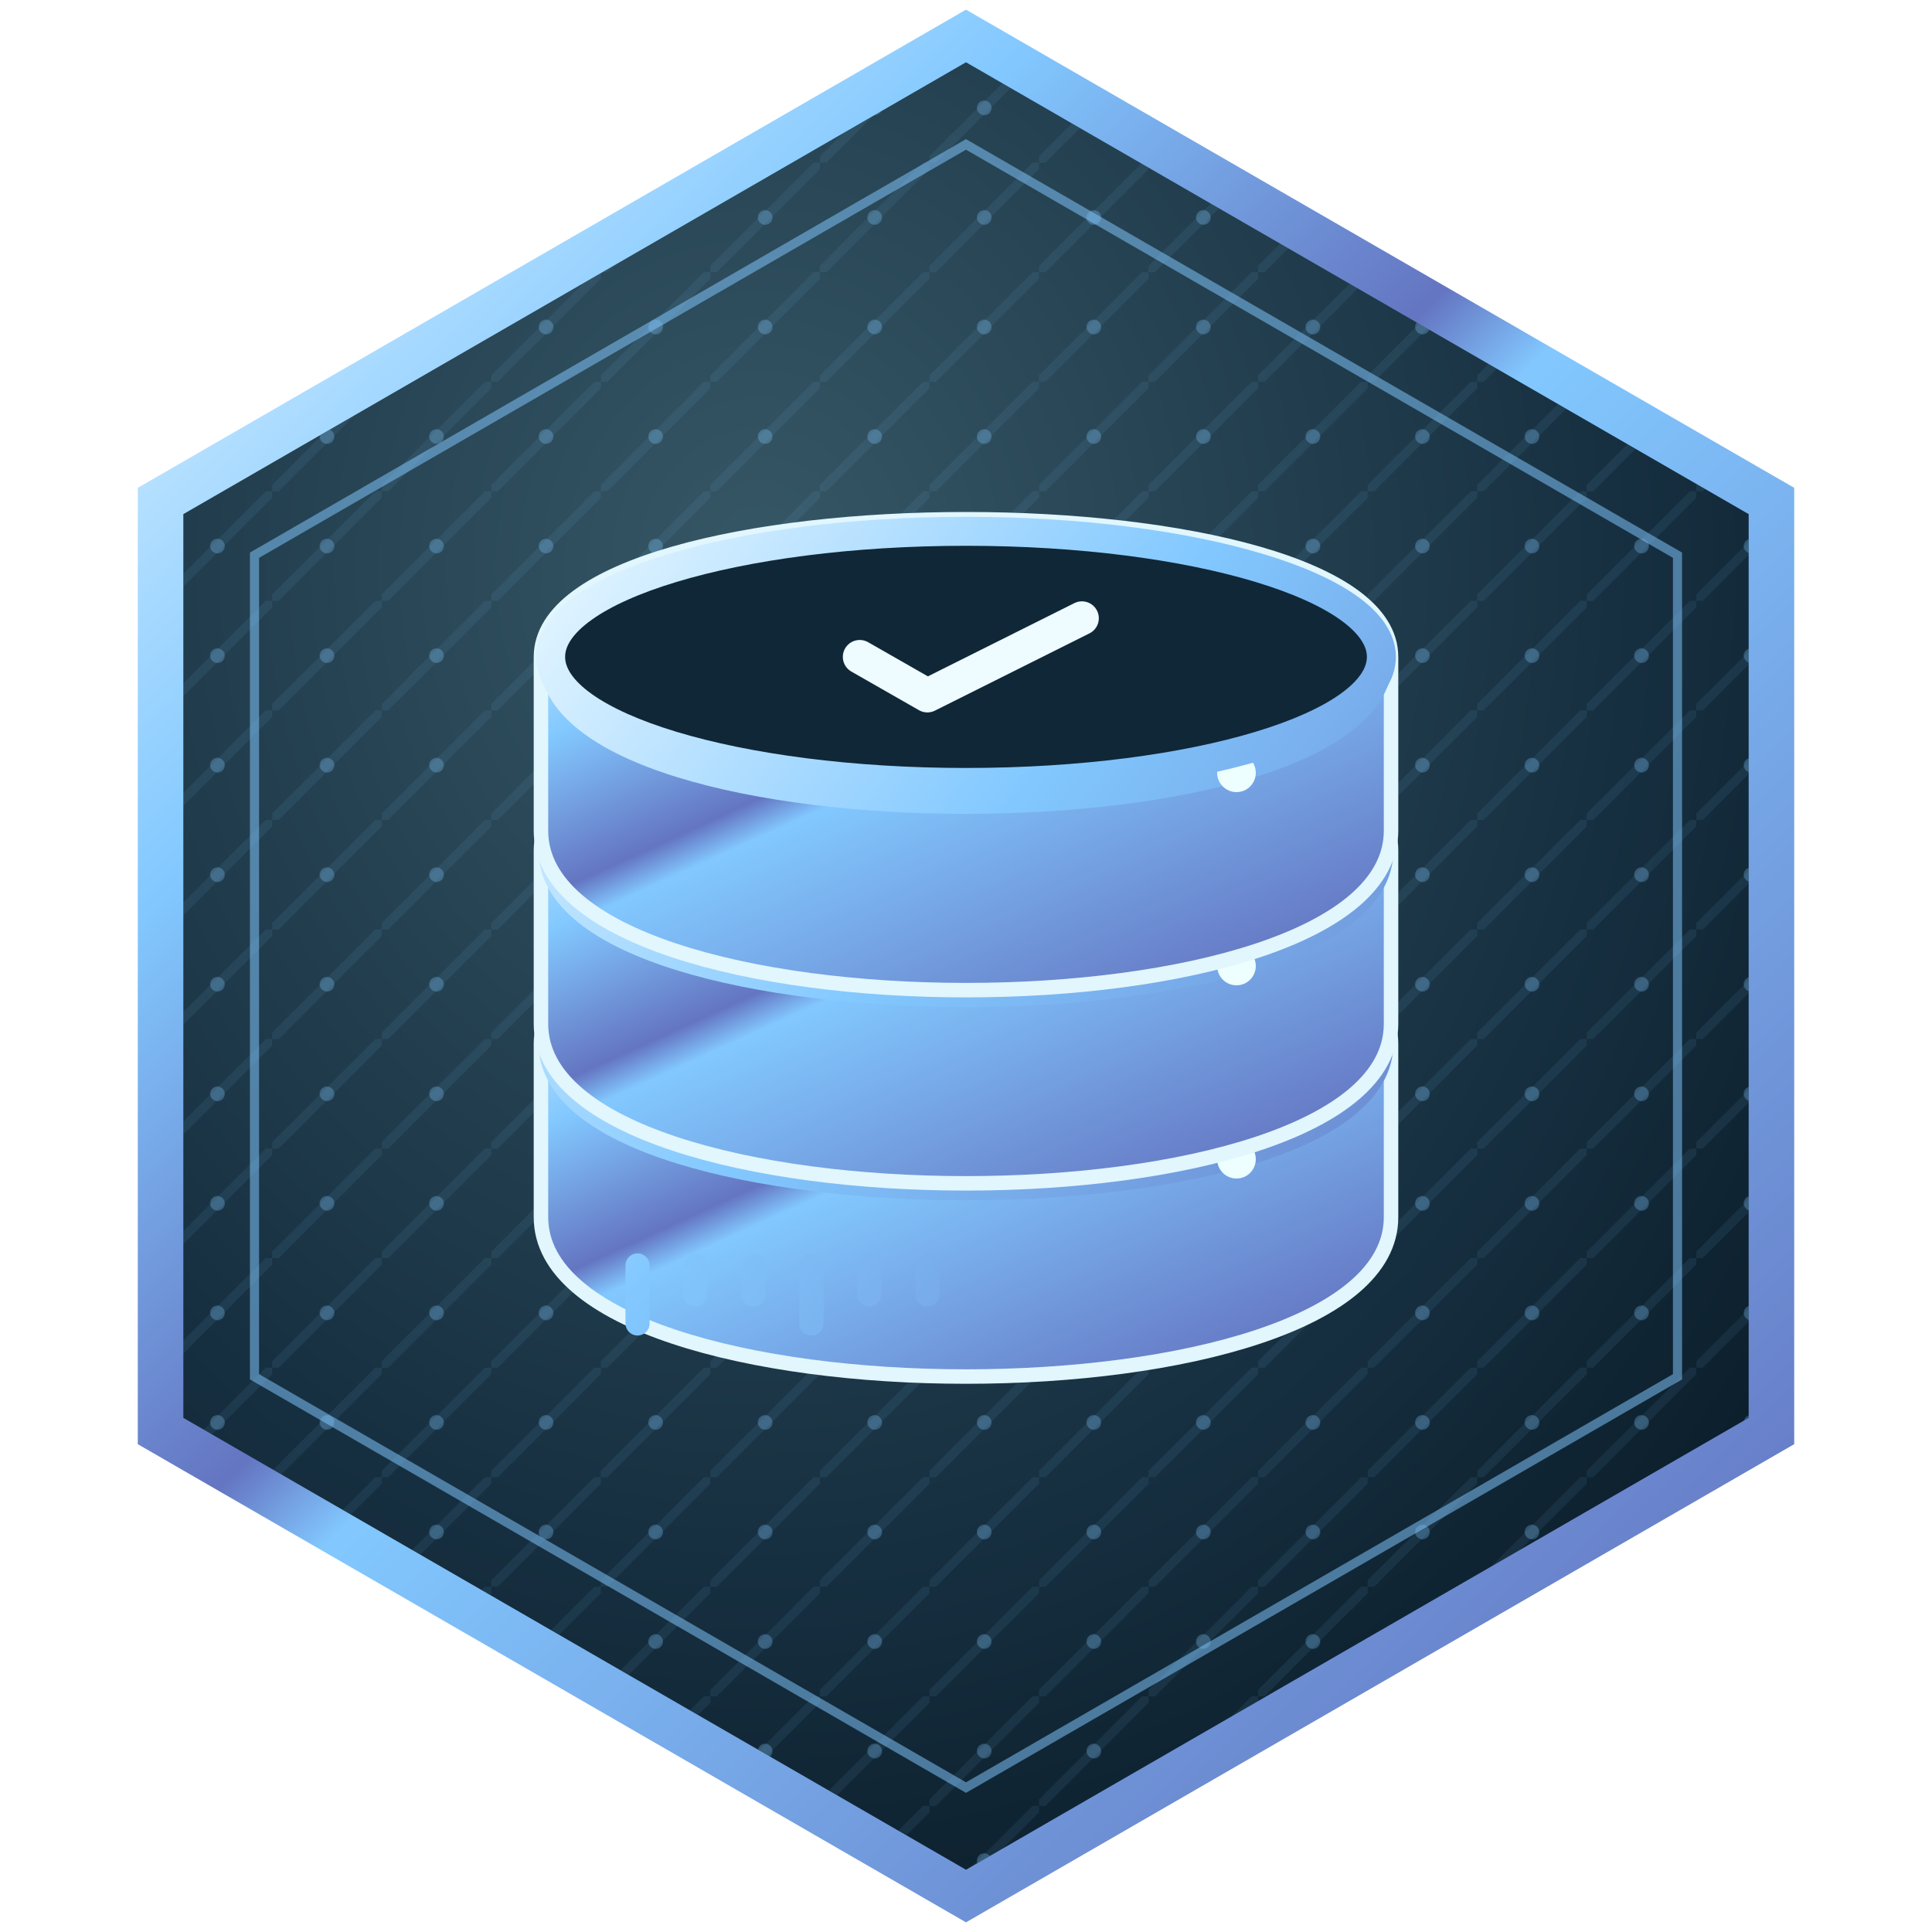
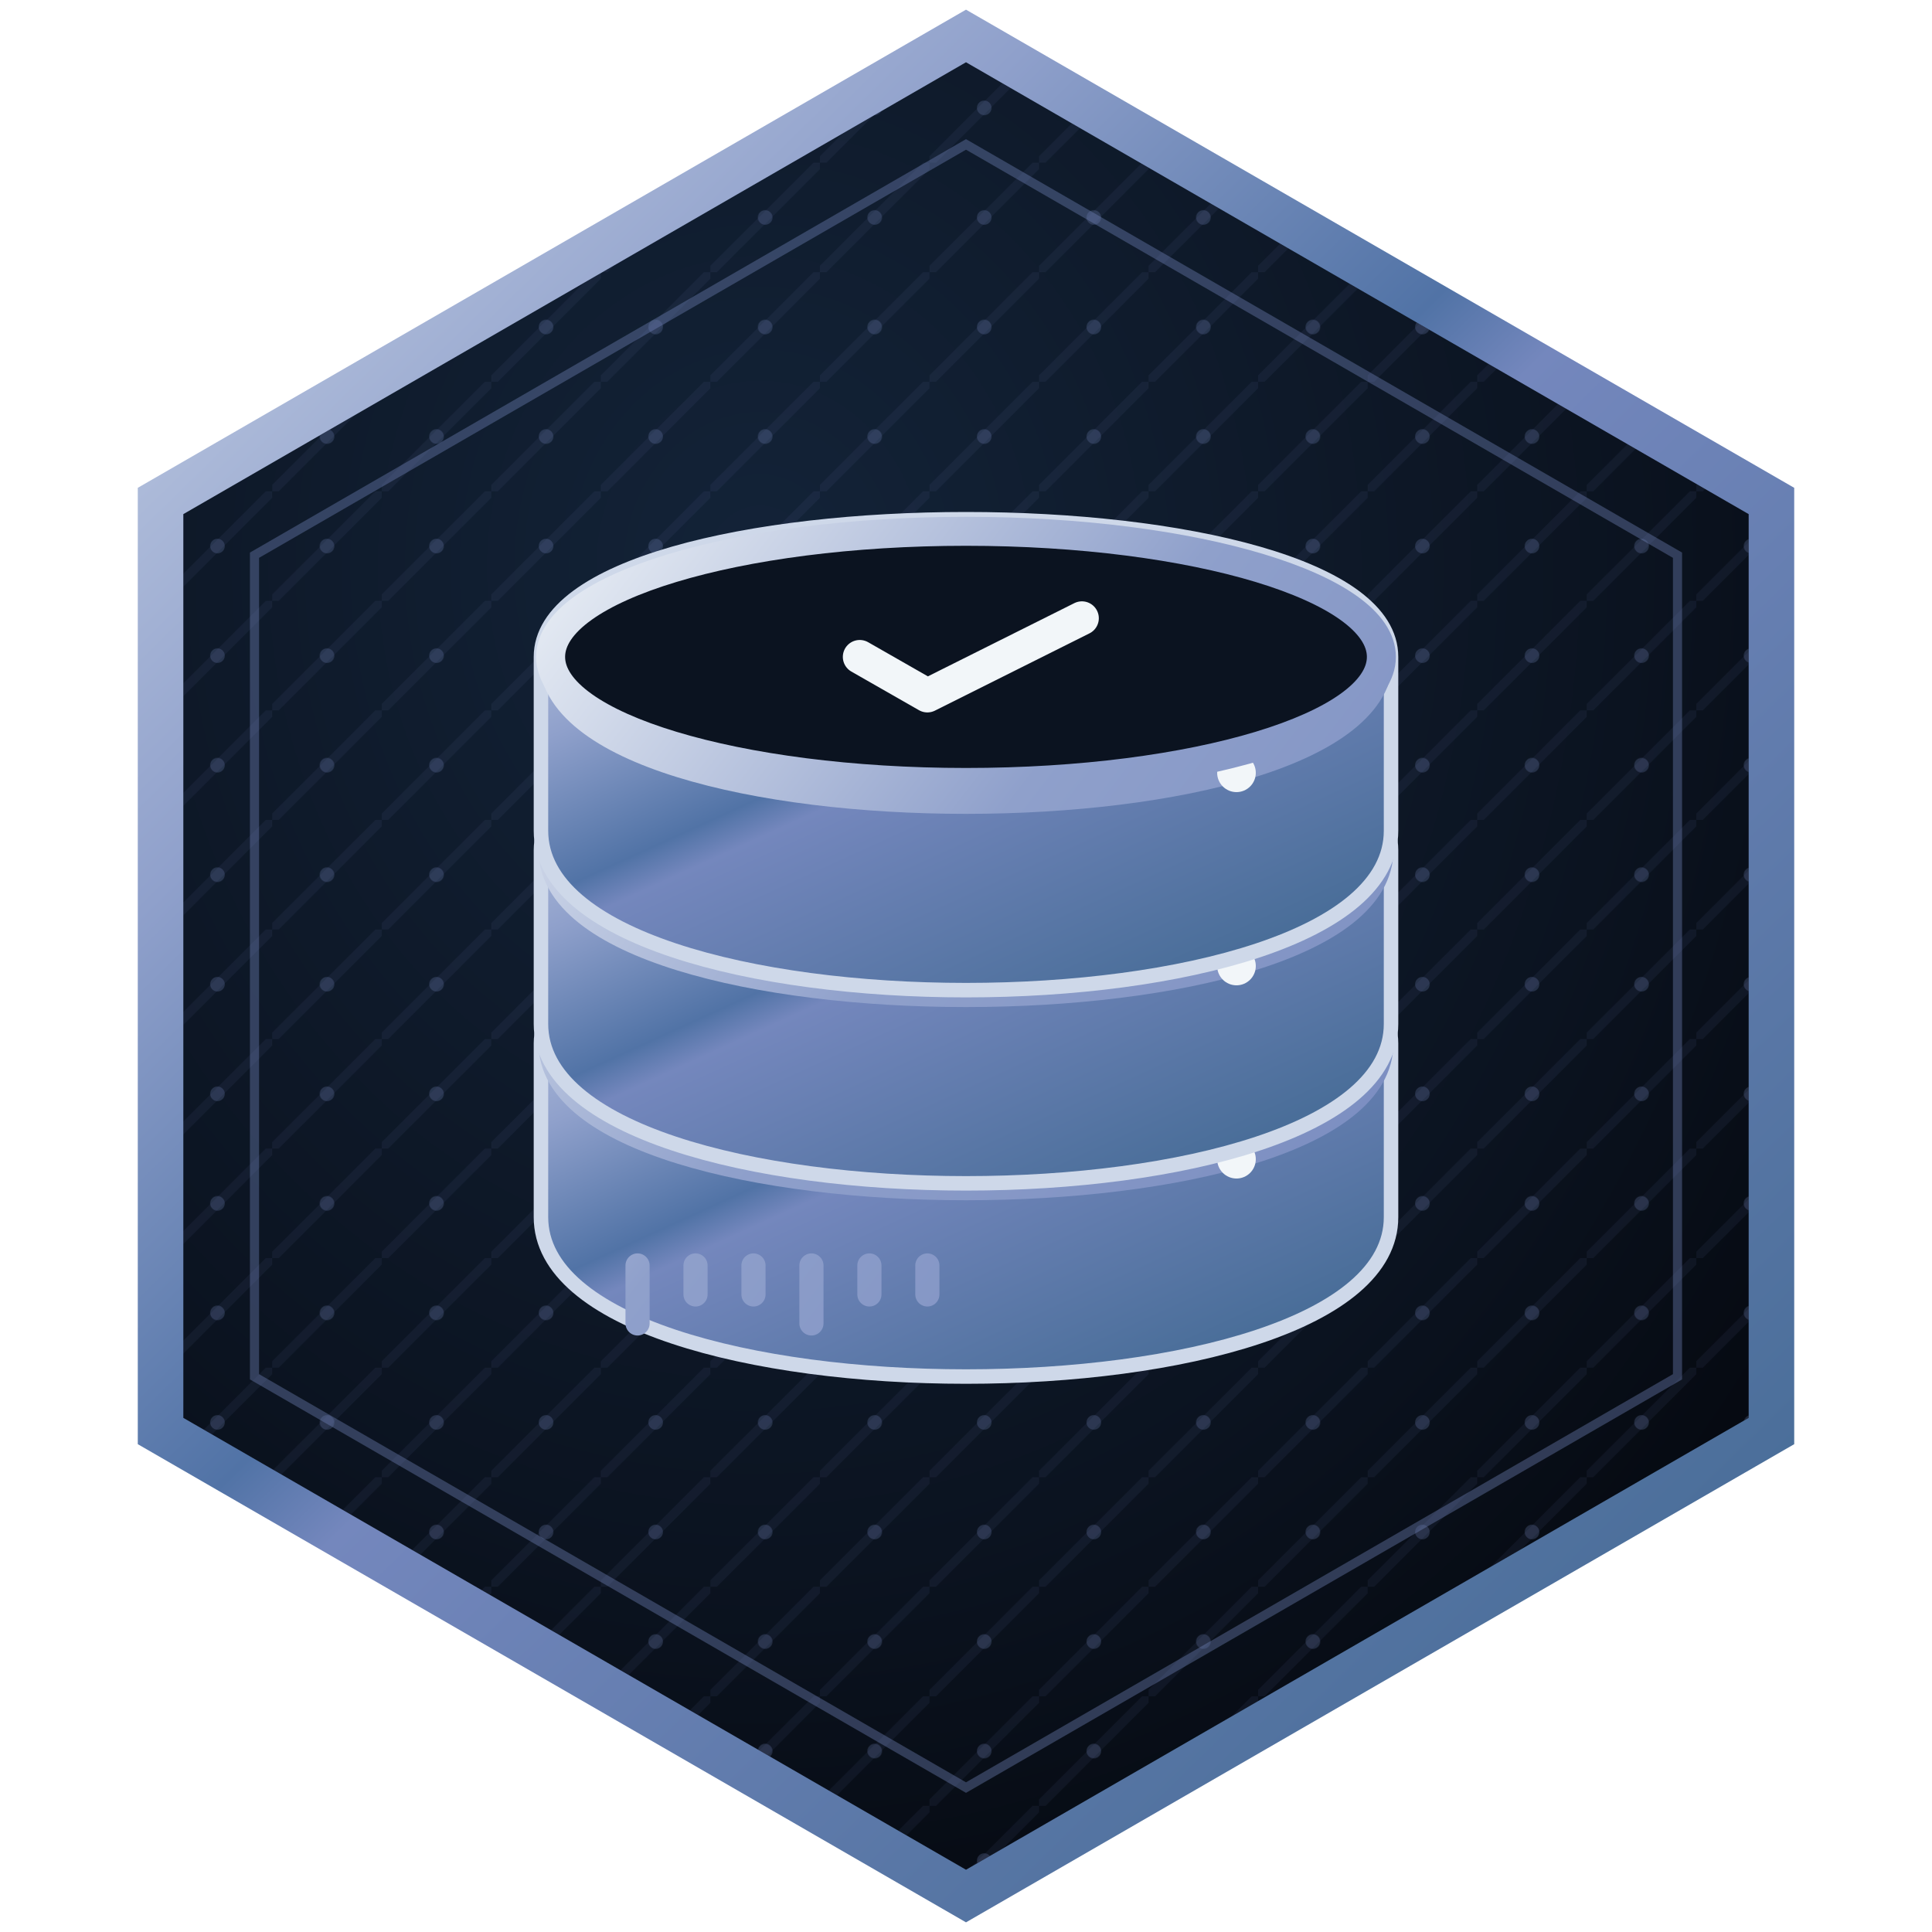
<svg xmlns="http://www.w3.org/2000/svg" width="200" height="200" viewBox="0 0 200 200" role="img" aria-labelledby="title desc">
  <defs>
    <linearGradient id="metal" x2=".82" y2="1">
-       <stop stop-color="#effbff" />
-       <stop offset=".28" stop-color="#82c8ff" />
-       <stop offset=".48" stop-color="#6475c1" />
-       <stop offset=".53" stop-color="#82c8ff" />
-       <stop offset="1" stop-color="#6475c1" />
+       <stop stop-color="#CED8E9" />
+       <stop offset=".28" stop-color="#8FA0CB" />
+       <stop offset=".48" stop-color="#5173A6" />
+       <stop offset=".53" stop-color="#7487BD" />
+       <stop offset="1" stop-color="#456B95" />
    </linearGradient>
    <linearGradient id="light" gradientUnits="userSpaceOnUse" x1="48" y1="60" x2="152" y2="140">
-       <stop stop-color="#effbff" />
-       <stop offset=".45" stop-color="#82c8ff" />
-       <stop offset="1" stop-color="#6475c1" />
+       <stop stop-color="#F2F6F9" />
+       <stop offset=".45" stop-color="#8FA0CB" />
+       <stop offset="1" stop-color="#7487BD" />
    </linearGradient>
    <radialGradient id="field" cx=".37" cy=".28" r=".85">
-       <stop stop-color="#365766" />
-       <stop offset=".65" stop-color="#162f40" />
-       <stop offset="1" stop-color="#091a26" />
+       <stop stop-color="#132338" />
+       <stop offset=".65" stop-color="#0B1320" />
+       <stop offset="1" stop-color="#04070D" />
    </radialGradient>
    <pattern id="etch" width="12" height="12" patternUnits="userSpaceOnUse">
-       <path d="M0 12 12 0" stroke="#82c8ff" stroke-opacity=".08" />
-       <circle cx="6" cy="6" r=".8" fill="#82c8ff" opacity=".3" />
+       <path d="M0 12 12 0" stroke="#7487BD" stroke-opacity=".08" />
+       <circle cx="6" cy="6" r=".8" fill="#7487BD" opacity=".25" />
    </pattern>
  </defs>
  <path d="M100 1 185.737 50.5 185.737 149.5 100 199 14.263 149.5 14.263 50.5Z" fill="url(#metal)" />
  <g transform="translate(100 100) scale(.945) translate(-100 -100)">
    <path d="M100 1 185.737 50.5 185.737 149.5 100 199 14.263 149.5 14.263 50.5Z" fill="url(#field)" />
    <path d="M100 1 185.737 50.5 185.737 149.5 100 199 14.263 149.5 14.263 50.5Z" fill="url(#etch)" />
-     <path d="M100 10 177.942 55 177.942 145 100 190 22.058 145 22.058 55Z" fill="none" stroke="#82c8ff" opacity=".52" />
+     <path d="M100 10 177.942 55 177.942 145 100 190 22.058 145 22.058 55Z" fill="none" stroke="#7487BD" opacity=".38" />
  </g>
  <g fill="none" stroke-linejoin="round" stroke-linecap="round">
-     <path d="M56 108c0-19 88-19 88 0v18c0 22-88 22-88 0Z" fill="url(#metal)" stroke="#e1f6fd" stroke-width="1.5" />
+     <path d="M56 108c0-19 88-19 88 0v18c0 22-88 22-88 0Z" fill="url(#metal)" stroke="#CED8E9" stroke-width="1.5" />
    <path d="M57 108c0 20 86 20 86 0" stroke="url(#light)" stroke-width="2.5" />
-     <circle cx="128" cy="120" r="2" fill="#edffff" />
-     <path d="M56 88c0-19 88-19 88 0v18c0 22-88 22-88 0Z" fill="url(#metal)" stroke="#e1f6fd" stroke-width="1.5" />
+     <circle cx="128" cy="120" r="2" fill="#F2F6F9" />
+     <path d="M56 88c0-19 88-19 88 0v18c0 22-88 22-88 0Z" fill="url(#metal)" stroke="#CED8E9" stroke-width="1.5" />
    <path d="M57 88c0 20 86 20 86 0" stroke="url(#light)" stroke-width="2.5" />
-     <circle cx="128" cy="100" r="2" fill="#edffff" />
-     <path d="M56 68c0-19 88-19 88 0v18c0 22-88 22-88 0Z" fill="url(#metal)" stroke="#e1f6fd" stroke-width="1.5" />
+     <circle cx="128" cy="100" r="2" fill="#F2F6F9" />
+     <path d="M56 68c0-19 88-19 88 0v18c0 22-88 22-88 0Z" fill="url(#metal)" stroke="#CED8E9" stroke-width="1.5" />
    <path d="M57 68c0 20 86 20 86 0" stroke="url(#light)" stroke-width="2.5" />
-     <circle cx="128" cy="80" r="2" fill="#edffff" />
-     <ellipse cx="100" cy="68" rx="43" ry="13" fill="#102737" stroke="url(#light)" stroke-width="3" />
-     <path d="m89 68 7 4 16-8" stroke="#eefbff" stroke-width="3.5" />
+     <circle cx="128" cy="80" r="2" fill="#F2F6F9" />
+     <ellipse cx="100" cy="68" rx="43" ry="13" fill="#0B1320" stroke="url(#light)" stroke-width="3" />
+     <path d="m89 68 7 4 16-8" stroke="#F2F6F9" stroke-width="3.5" />
    <path d="M66 131v6" stroke="url(#light)" stroke-width="2.5" />
    <path d="M72 131v3" stroke="url(#light)" stroke-width="2.5" />
    <path d="M78 131v3" stroke="url(#light)" stroke-width="2.5" />
    <path d="M84 131v6" stroke="url(#light)" stroke-width="2.5" />
    <path d="M90 131v3" stroke="url(#light)" stroke-width="2.5" />
    <path d="M96 131v3" stroke="url(#light)" stroke-width="2.5" />
  </g>
</svg>
